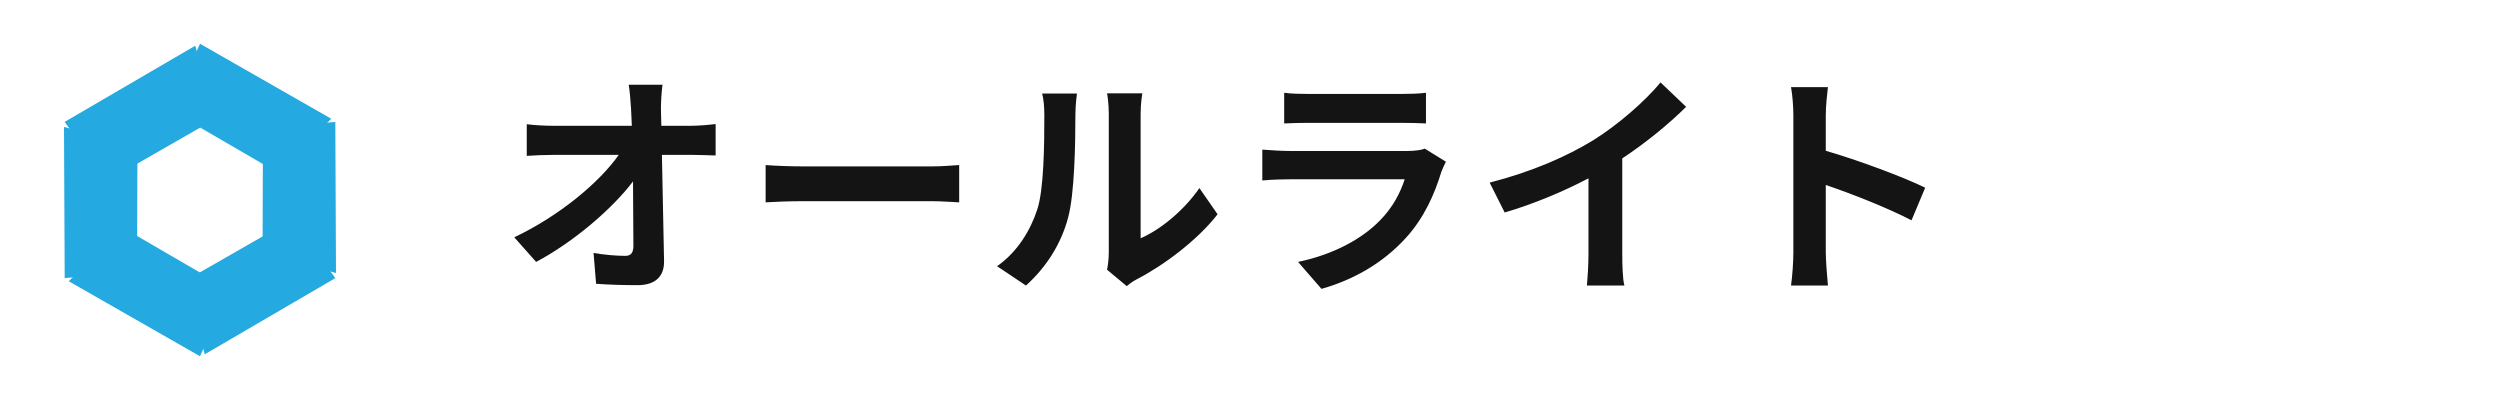
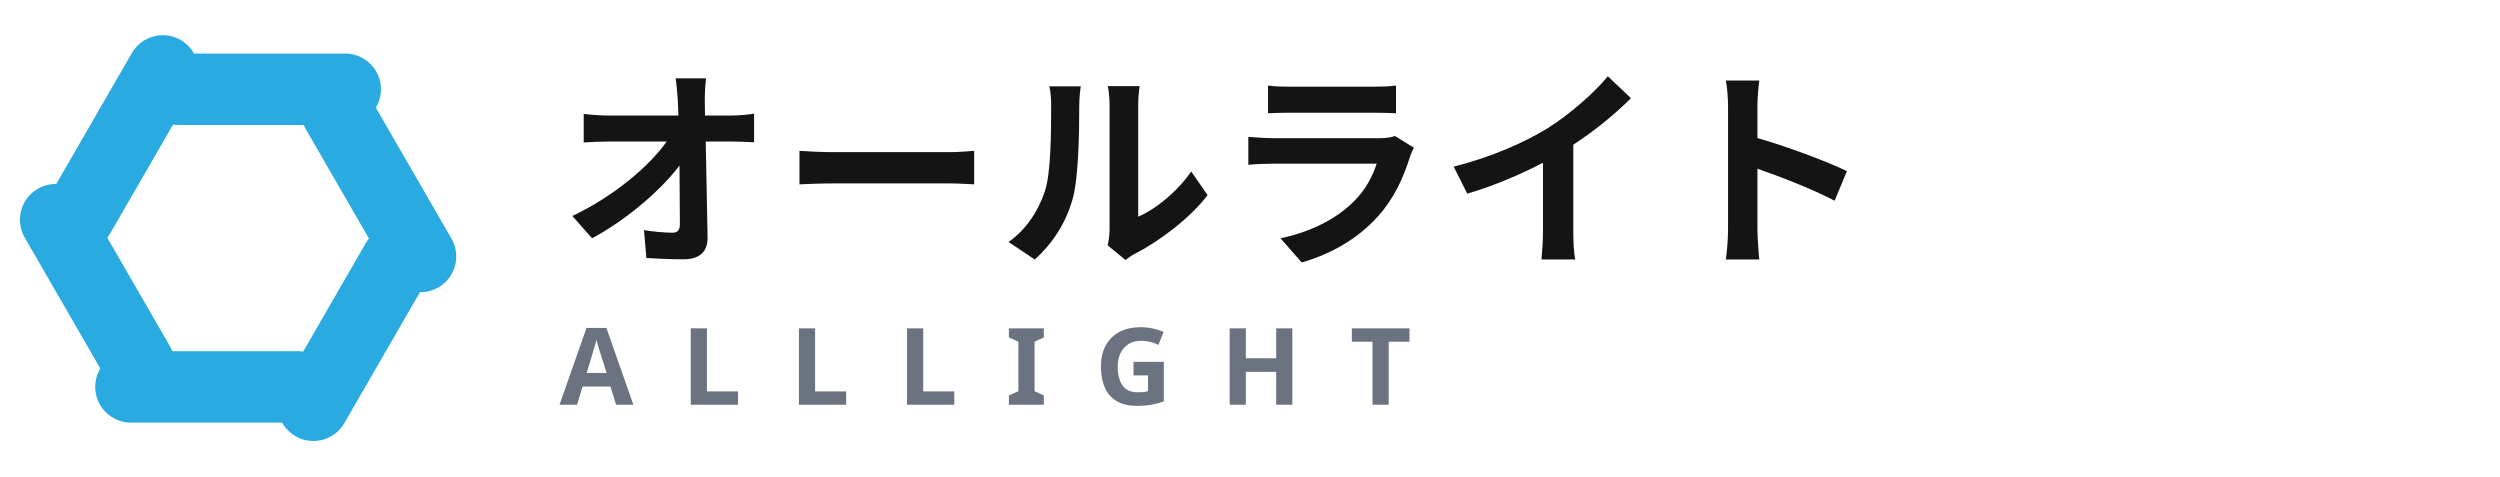
- <svg xmlns="http://www.w3.org/2000/svg" width="200" height="32" viewBox="0 0 200 32" role="img" aria-label="株式会社オールライト">
-   <g fill="#24a9e0">
-     <g transform="rotate(0 16 16)">
-       <path d="M16 3.5 L26.5 9.5 L22.2 13.8 L13.6 8.8 Z" />
-     </g>
-     <g transform="rotate(60 16 16)">
-       <path d="M16 3.5 L26.5 9.5 L22.2 13.8 L13.6 8.8 Z" />
-     </g>
-     <g transform="rotate(120 16 16)">
-       <path d="M16 3.5 L26.5 9.5 L22.2 13.8 L13.6 8.8 Z" />
-     </g>
-     <g transform="rotate(180 16 16)">
-       <path d="M16 3.5 L26.5 9.5 L22.2 13.8 L13.6 8.8 Z" />
-     </g>
-     <g transform="rotate(240 16 16)">
-       <path d="M16 3.5 L26.5 9.5 L22.2 13.8 L13.6 8.8 Z" />
-     </g>
-     <g transform="rotate(300 16 16)">
-       <path d="M16 3.5 L26.5 9.5 L22.2 13.8 L13.6 8.8 Z" />
-     </g>
+ <svg xmlns="http://www.w3.org/2000/svg" width="210" height="40" viewBox="0 0 210 40" role="img" aria-label="株式会社オールライト">
+   <g fill="#29abe2">
+     <rect x="12" y="4.5" width="20" height="6" rx="3" transform="rotate(0 20 20)" />
+     <rect x="12" y="4.5" width="20" height="6" rx="3" transform="rotate(60 20 20)" />
+     <rect x="12" y="4.5" width="20" height="6" rx="3" transform="rotate(120 20 20)" />
+     <rect x="12" y="4.5" width="20" height="6" rx="3" transform="rotate(180 20 20)" />
+     <rect x="12" y="4.5" width="20" height="6" rx="3" transform="rotate(240 20 20)" />
+     <rect x="12" y="4.5" width="20" height="6" rx="3" transform="rotate(300 20 20)" />
  </g>
-   <text x="40" y="22" font-family="'Zen Kaku Gothic New','Noto Sans JP',sans-serif" font-weight="900" font-size="19" letter-spacing="0.5" fill="#141414">オールライト</text>
+   <text x="47" y="21" font-family="'Zen Kaku Gothic New','Noto Sans JP',sans-serif" font-weight="900" font-size="18" letter-spacing="0.5" fill="#141414">オールライト</text>
+   <text x="47" y="34" font-family="'Zen Kaku Gothic New',sans-serif" font-weight="700" font-size="9" letter-spacing="4" fill="#6b7280">ALLLIGHT</text>
</svg>
